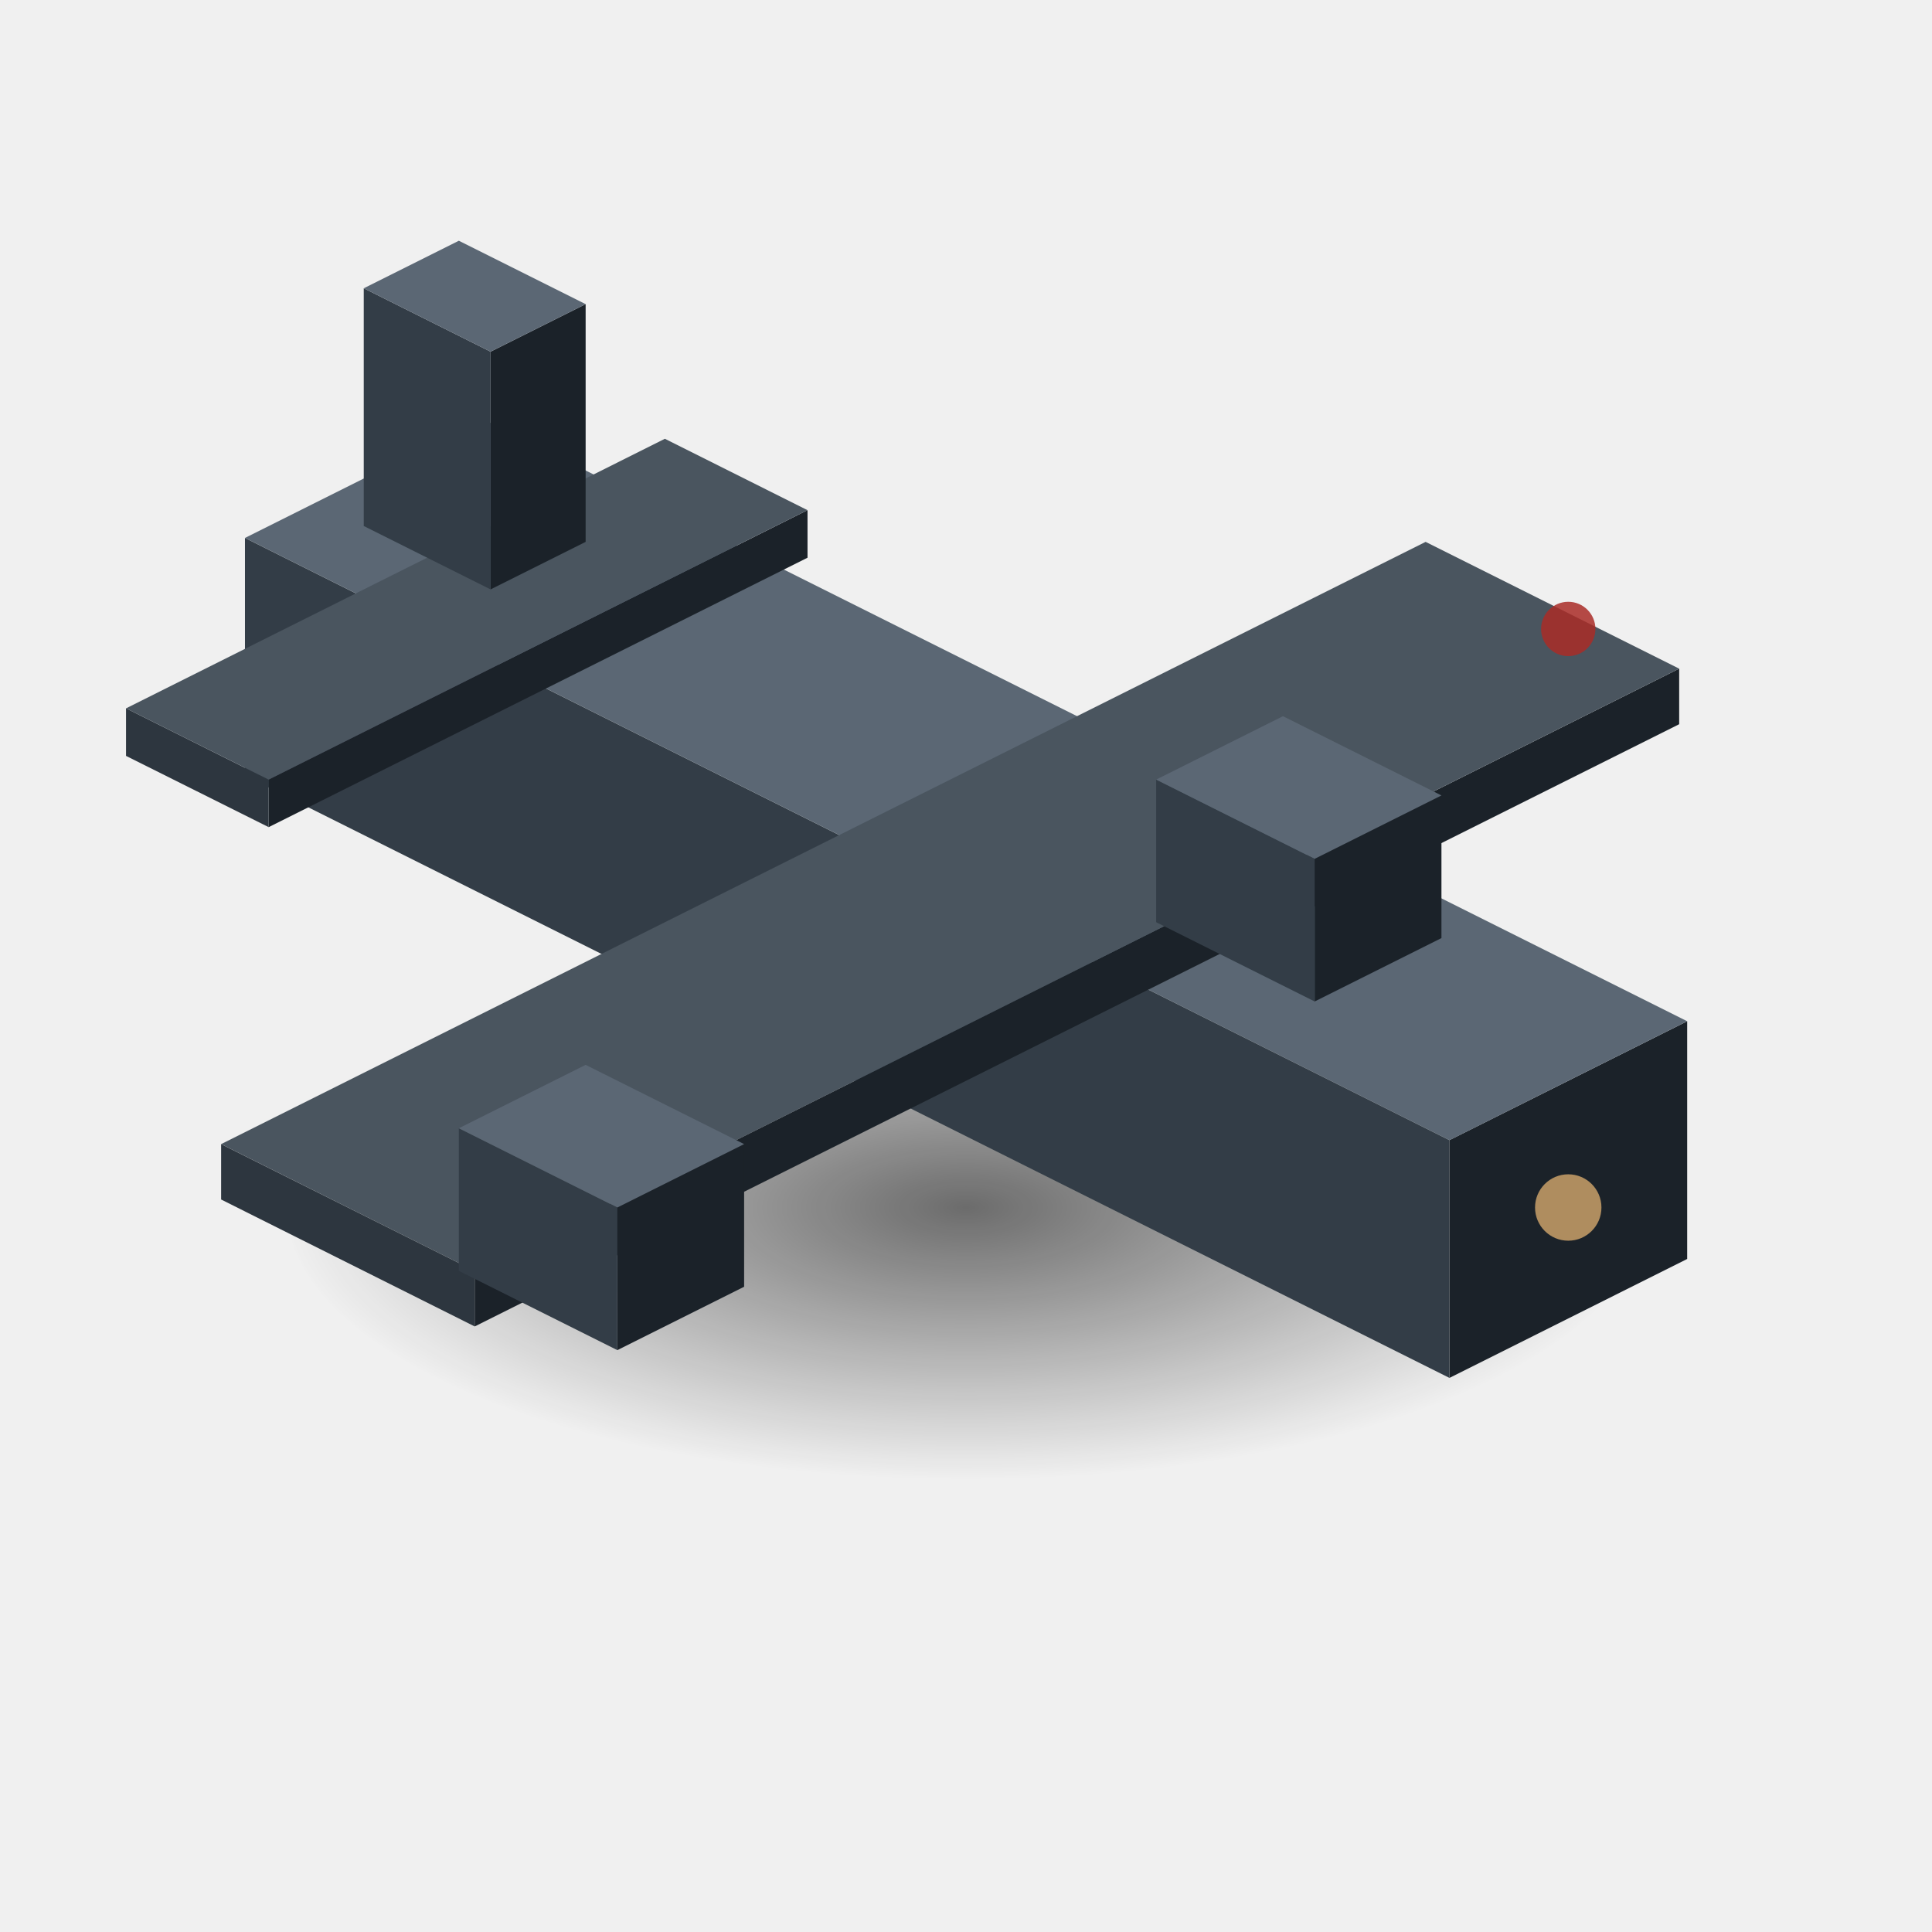
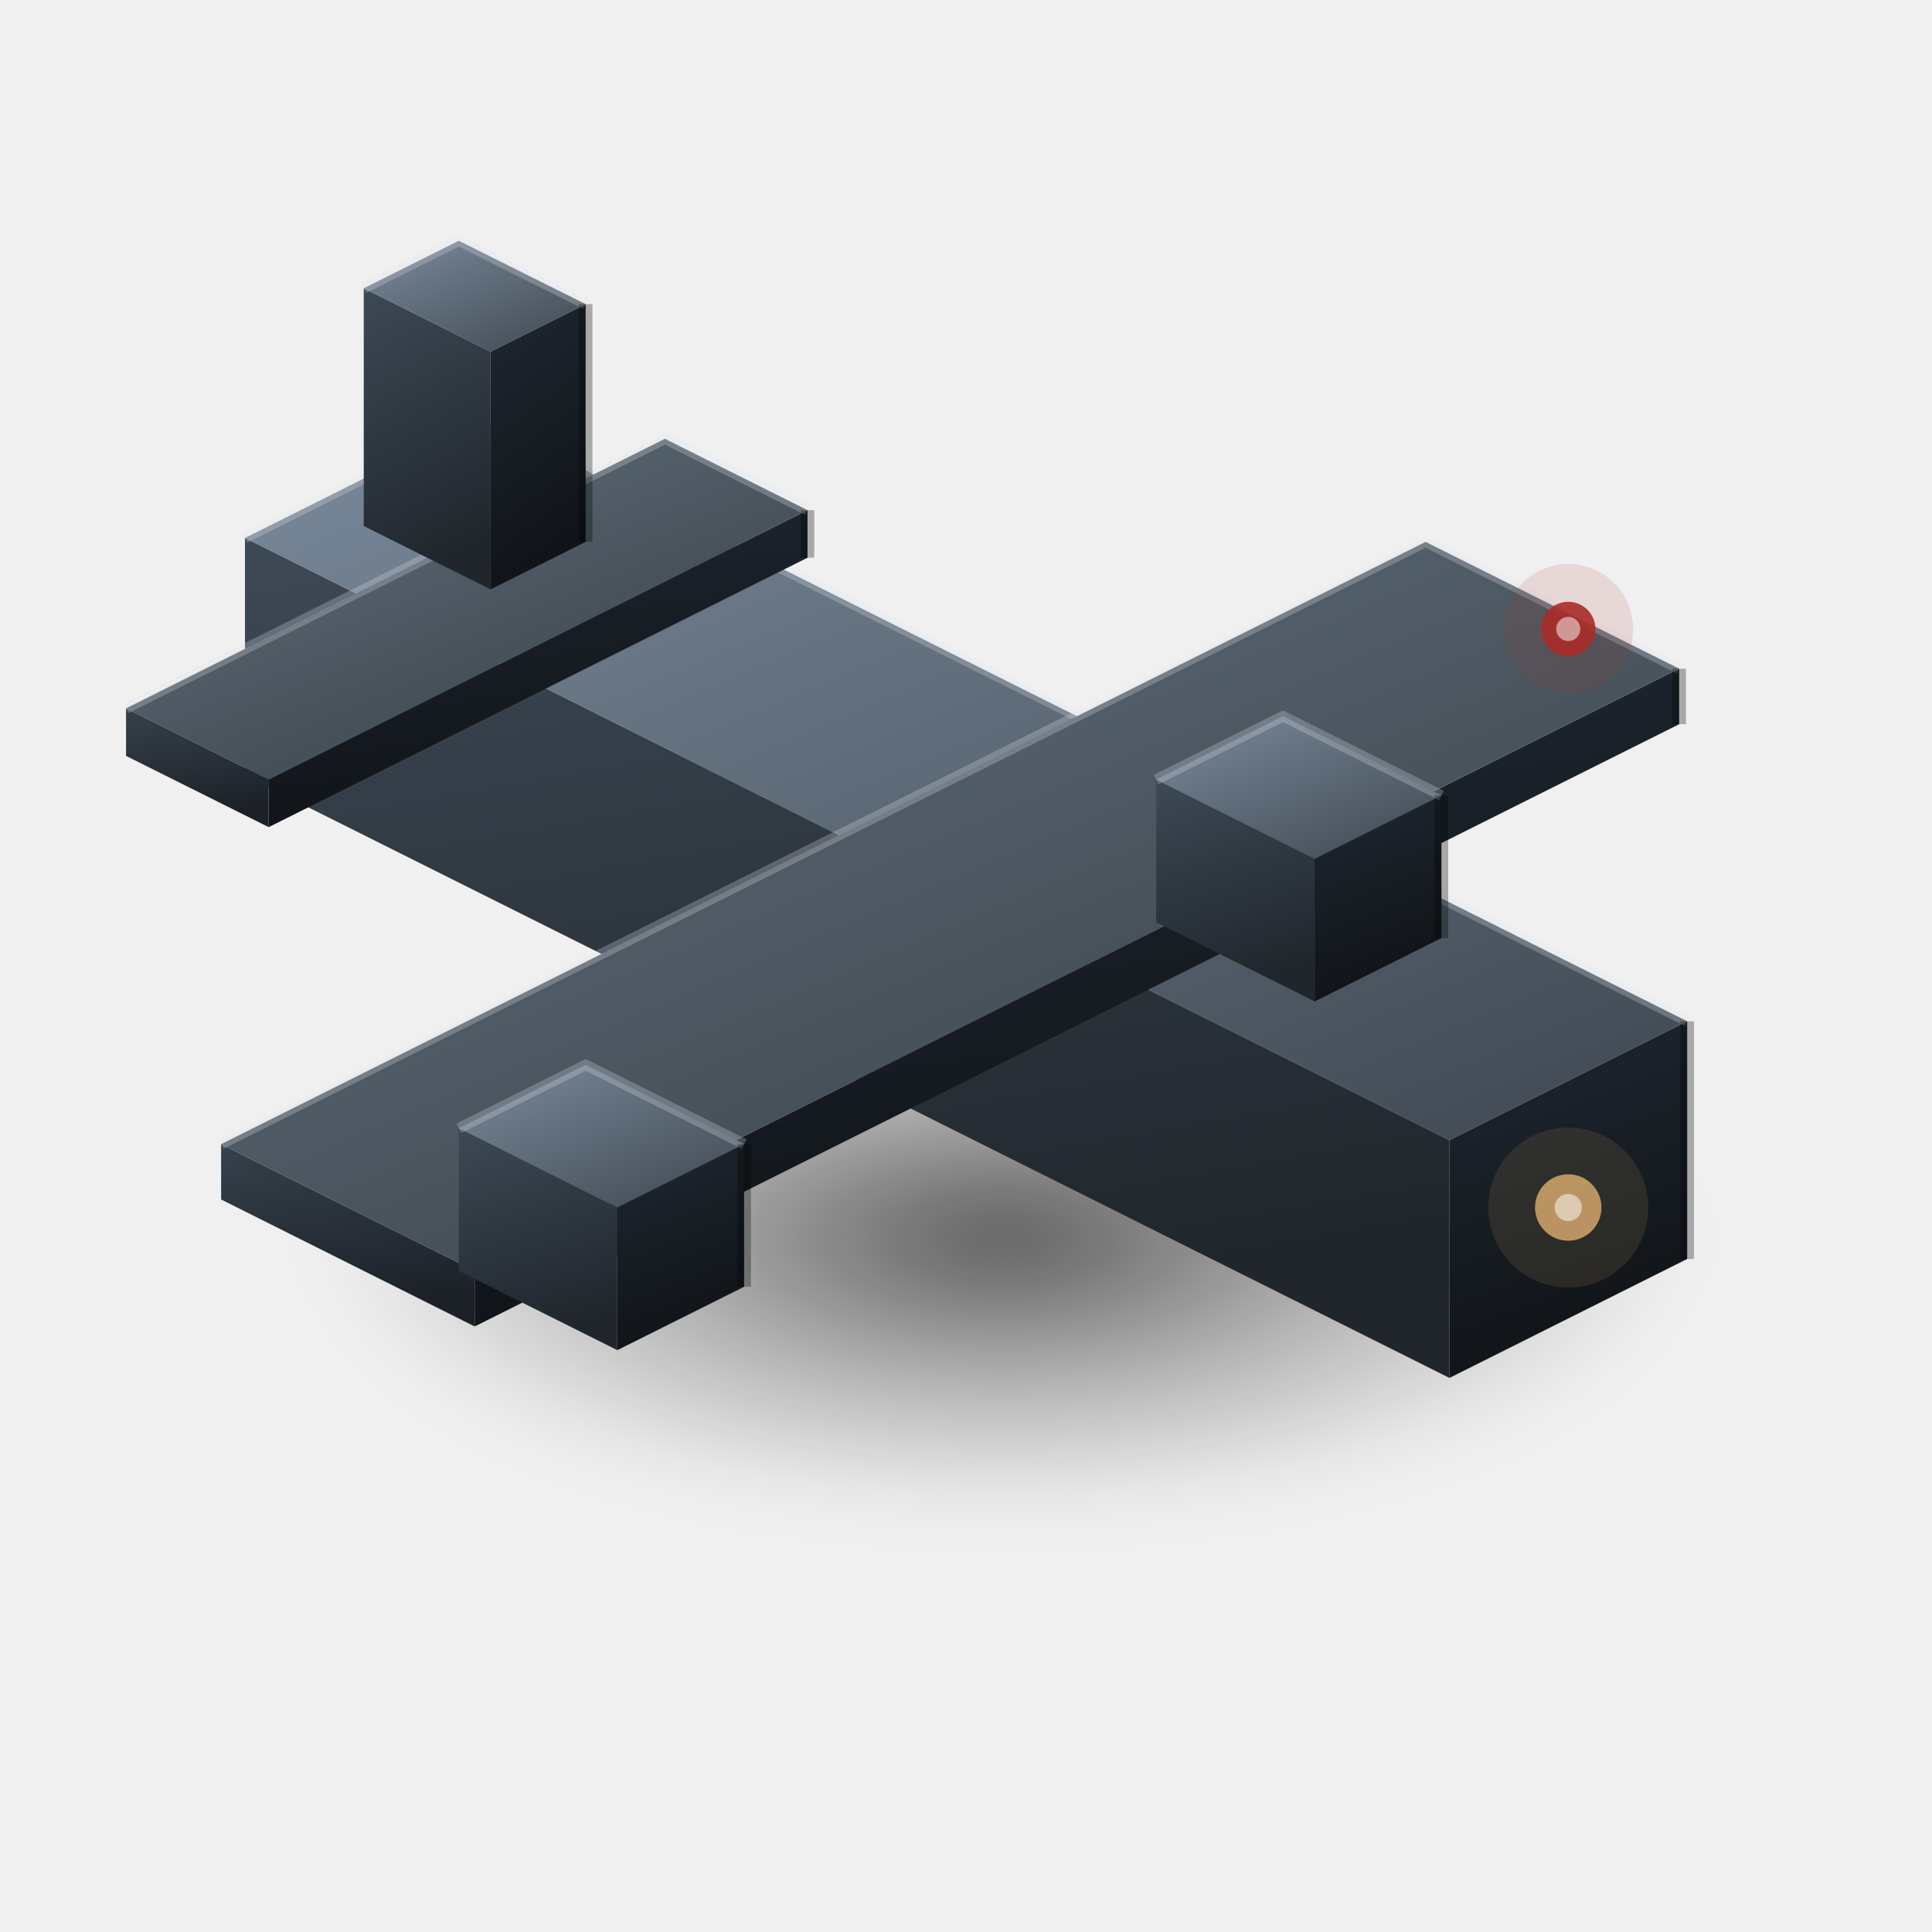
<svg xmlns="http://www.w3.org/2000/svg" viewBox="0 0 128 128" width="128" height="128" role="img" aria-hidden="true">
  <defs>
    <radialGradient id="contact">
-       <stop offset="0%" stop-color="#000" stop-opacity="0.55" />
+       <stop offset="0%" stop-color="#000" stop-opacity="0.62" />
+       <stop offset="55%" stop-color="#000" stop-opacity="0.24" />
      <stop offset="100%" stop-color="#000" stop-opacity="0" />
    </radialGradient>
+     <filter id="soften" x="-40%" y="-60%" width="180%" height="220%">
+       <feGaussianBlur stdDeviation="2.2" />
+     </filter>
+     <linearGradient id="gr1b2229" x1="0" y1="0" x2="0.25" y2="1">
+       <stop offset="0" stop-color="#1f2730" />
+       <stop offset="1" stop-color="#101418" />
+     </linearGradient>
+     <linearGradient id="gl333d47" x1="0" y1="0" x2="0.25" y2="1">
+       <stop offset="0" stop-color="#3d4955" />
+       <stop offset="1" stop-color="#20262c" />
+     </linearGradient>
+     <linearGradient id="gt5b6774" x1="0" y1="0" x2="0.85" y2="1">
+       <stop offset="0" stop-color="#7a8a9b" />
+       <stop offset="1" stop-color="#434c56" />
+     </linearGradient>
+     <linearGradient id="gl2d363f" x1="0" y1="0" x2="0.25" y2="1">
+       <stop offset="0" stop-color="#36414c" />
+       <stop offset="1" stop-color="#1c2127" />
+     </linearGradient>
+     <linearGradient id="gt4a555f" x1="0" y1="0" x2="0.85" y2="1">
+       <stop offset="0" stop-color="#63727f" />
+       <stop offset="1" stop-color="#373f46" />
+     </linearGradient>
  </defs>
-   <ellipse cx="64.00" cy="80.00" rx="45.0" ry="18.0" fill="url(#contact)" />
-   <polygon points="111.78,83.41 96.03,91.29 96.03,75.54 111.78,67.66" fill="#1b2229" />
-   <polygon points="16.23,51.39 96.03,91.29 96.03,75.54 16.23,35.64" fill="#333d47" />
-   <polygon points="31.98,27.76 111.78,67.66 96.03,75.54 16.23,35.64" fill="#5b6774" />
-   <polygon points="111.25,47.98 31.45,87.88 31.45,84.20 111.25,44.30" fill="#1b2229" />
-   <polygon points="14.65,79.47 31.45,87.88 31.45,84.20 14.65,75.80" fill="#2d363f" />
-   <polygon points="94.45,35.90 111.25,44.30 31.45,84.20 14.65,75.80" fill="#4a555f" />
-   <polygon points="53.50,36.95 17.80,54.80 17.80,51.65 53.50,33.80" fill="#1b2229" />
-   <polygon points="8.35,50.08 17.80,54.80 17.80,51.65 8.35,46.93" fill="#2d363f" />
-   <polygon points="44.05,29.07 53.50,33.80 17.80,51.65 8.35,46.93" fill="#4a555f" />
-   <polygon points="38.80,35.90 32.50,39.05 32.50,23.30 38.80,20.15" fill="#1b2229" />
-   <polygon points="24.10,34.85 32.50,39.05 32.50,23.30 24.10,19.10" fill="#333d47" />
-   <polygon points="30.40,15.95 38.80,20.15 32.50,23.30 24.10,19.10" fill="#5b6774" />
-   <polygon points="95.50,62.15 87.10,66.35 87.10,56.90 95.50,52.70" fill="#1b2229" />
-   <polygon points="76.60,61.10 87.10,66.35 87.10,56.90 76.60,51.65" fill="#333d47" />
-   <polygon points="85.00,47.45 95.50,52.70 87.10,56.90 76.60,51.65" fill="#5b6774" />
-   <polygon points="49.30,85.25 40.90,89.45 40.90,80.00 49.30,75.80" fill="#1b2229" />
-   <polygon points="30.40,84.20 40.90,89.45 40.90,80.00 30.40,74.75" fill="#333d47" />
-   <polygon points="38.80,70.55 49.30,75.80 40.90,80.00 30.40,74.75" fill="#5b6774" />
-   <circle cx="103.90" cy="80.00" r="2.2" fill="#c9a068" opacity="0.85" />
-   <circle cx="103.90" cy="41.67" r="1.8" fill="#a92b27" opacity="0.85" />
+   <ellipse cx="66.50" cy="82.00" rx="45.0" ry="18.0" fill="url(#contact)" filter="url(#soften)" />
+   <polygon points="111.78,83.41 96.03,91.29 96.03,75.54 111.78,67.66" fill="url(#gr1b2229)" />
+   <polygon points="16.23,51.39 96.03,91.29 96.03,75.54 16.23,35.64" fill="url(#gl333d47)" />
+   <polygon points="31.98,27.76 111.78,67.66 96.03,75.54 16.23,35.64" fill="url(#gt5b6774)" />
+   <polyline points="111.78,67.66 31.98,27.76 16.23,35.64" fill="none" stroke="#dfe4ea" stroke-width="0.7" stroke-linejoin="round" opacity="0.26" />
+   <line x1="111.78" y1="83.41" x2="111.78" y2="67.66" stroke="#000" stroke-width="0.9" opacity="0.3" />
+   <polygon points="111.25,47.98 31.45,87.88 31.45,84.20 111.25,44.30" fill="url(#gr1b2229)" />
+   <polygon points="14.65,79.47 31.45,87.88 31.45,84.20 14.65,75.80" fill="url(#gl2d363f)" />
+   <polygon points="94.45,35.90 111.25,44.30 31.45,84.20 14.65,75.80" fill="url(#gt4a555f)" />
+   <polyline points="111.25,44.30 94.45,35.90 14.65,75.80" fill="none" stroke="#dfe4ea" stroke-width="0.7" stroke-linejoin="round" opacity="0.26" />
+   <line x1="111.25" y1="47.98" x2="111.25" y2="44.30" stroke="#000" stroke-width="0.9" opacity="0.3" />
+   <polygon points="53.50,36.95 17.80,54.80 17.80,51.65 53.50,33.80" fill="url(#gr1b2229)" />
+   <polygon points="8.35,50.08 17.80,54.80 17.80,51.65 8.35,46.93" fill="url(#gl2d363f)" />
+   <polygon points="44.05,29.07 53.50,33.80 17.80,51.65 8.35,46.93" fill="url(#gt4a555f)" />
+   <polyline points="53.50,33.80 44.05,29.07 8.35,46.93" fill="none" stroke="#dfe4ea" stroke-width="0.7" stroke-linejoin="round" opacity="0.26" />
+   <line x1="53.50" y1="36.95" x2="53.50" y2="33.80" stroke="#000" stroke-width="0.9" opacity="0.3" />
+   <polygon points="38.80,35.90 32.50,39.05 32.50,23.30 38.80,20.15" fill="url(#gr1b2229)" />
+   <polygon points="24.10,34.85 32.50,39.05 32.50,23.30 24.10,19.10" fill="url(#gl333d47)" />
+   <polygon points="30.40,15.95 38.80,20.15 32.50,23.30 24.10,19.10" fill="url(#gt5b6774)" />
+   <polyline points="38.80,20.15 30.40,15.95 24.10,19.10" fill="none" stroke="#dfe4ea" stroke-width="0.7" stroke-linejoin="round" opacity="0.26" />
+   <line x1="38.80" y1="35.90" x2="38.80" y2="20.15" stroke="#000" stroke-width="0.9" opacity="0.3" />
+   <polygon points="95.50,62.15 87.10,66.35 87.10,56.90 95.50,52.70" fill="url(#gr1b2229)" />
+   <polygon points="76.60,61.10 87.10,66.35 87.10,56.90 76.60,51.65" fill="url(#gl333d47)" />
+   <polygon points="85.00,47.45 95.50,52.70 87.10,56.90 76.60,51.65" fill="url(#gt5b6774)" />
+   <polyline points="95.50,52.70 85.00,47.45 76.60,51.65" fill="none" stroke="#dfe4ea" stroke-width="0.7" stroke-linejoin="round" opacity="0.26" />
+   <line x1="95.50" y1="62.15" x2="95.50" y2="52.70" stroke="#000" stroke-width="0.9" opacity="0.3" />
+   <polygon points="49.30,85.25 40.90,89.45 40.90,80.00 49.30,75.80" fill="url(#gr1b2229)" />
+   <polygon points="30.40,84.20 40.90,89.45 40.90,80.00 30.40,74.75" fill="url(#gl333d47)" />
+   <polygon points="38.80,70.55 49.30,75.80 40.90,80.00 30.40,74.75" fill="url(#gt5b6774)" />
+   <polyline points="49.30,75.80 38.80,70.55 30.40,74.75" fill="none" stroke="#dfe4ea" stroke-width="0.7" stroke-linejoin="round" opacity="0.26" />
+   <line x1="49.30" y1="85.25" x2="49.30" y2="75.80" stroke="#000" stroke-width="0.9" opacity="0.3" />
+   <circle cx="103.90" cy="80.00" r="5.3" fill="#c9a068" opacity="0.13" />
+   <circle cx="103.90" cy="80.00" r="2.2" fill="#c9a068" opacity="0.9" />
+   <circle cx="103.90" cy="80.00" r="0.9" fill="#fff" opacity="0.5" />
+   <circle cx="103.90" cy="41.67" r="4.3" fill="#a92b27" opacity="0.13" />
+   <circle cx="103.90" cy="41.67" r="1.8" fill="#a92b27" opacity="0.9" />
+   <circle cx="103.90" cy="41.67" r="0.8" fill="#fff" opacity="0.5" />
</svg>
